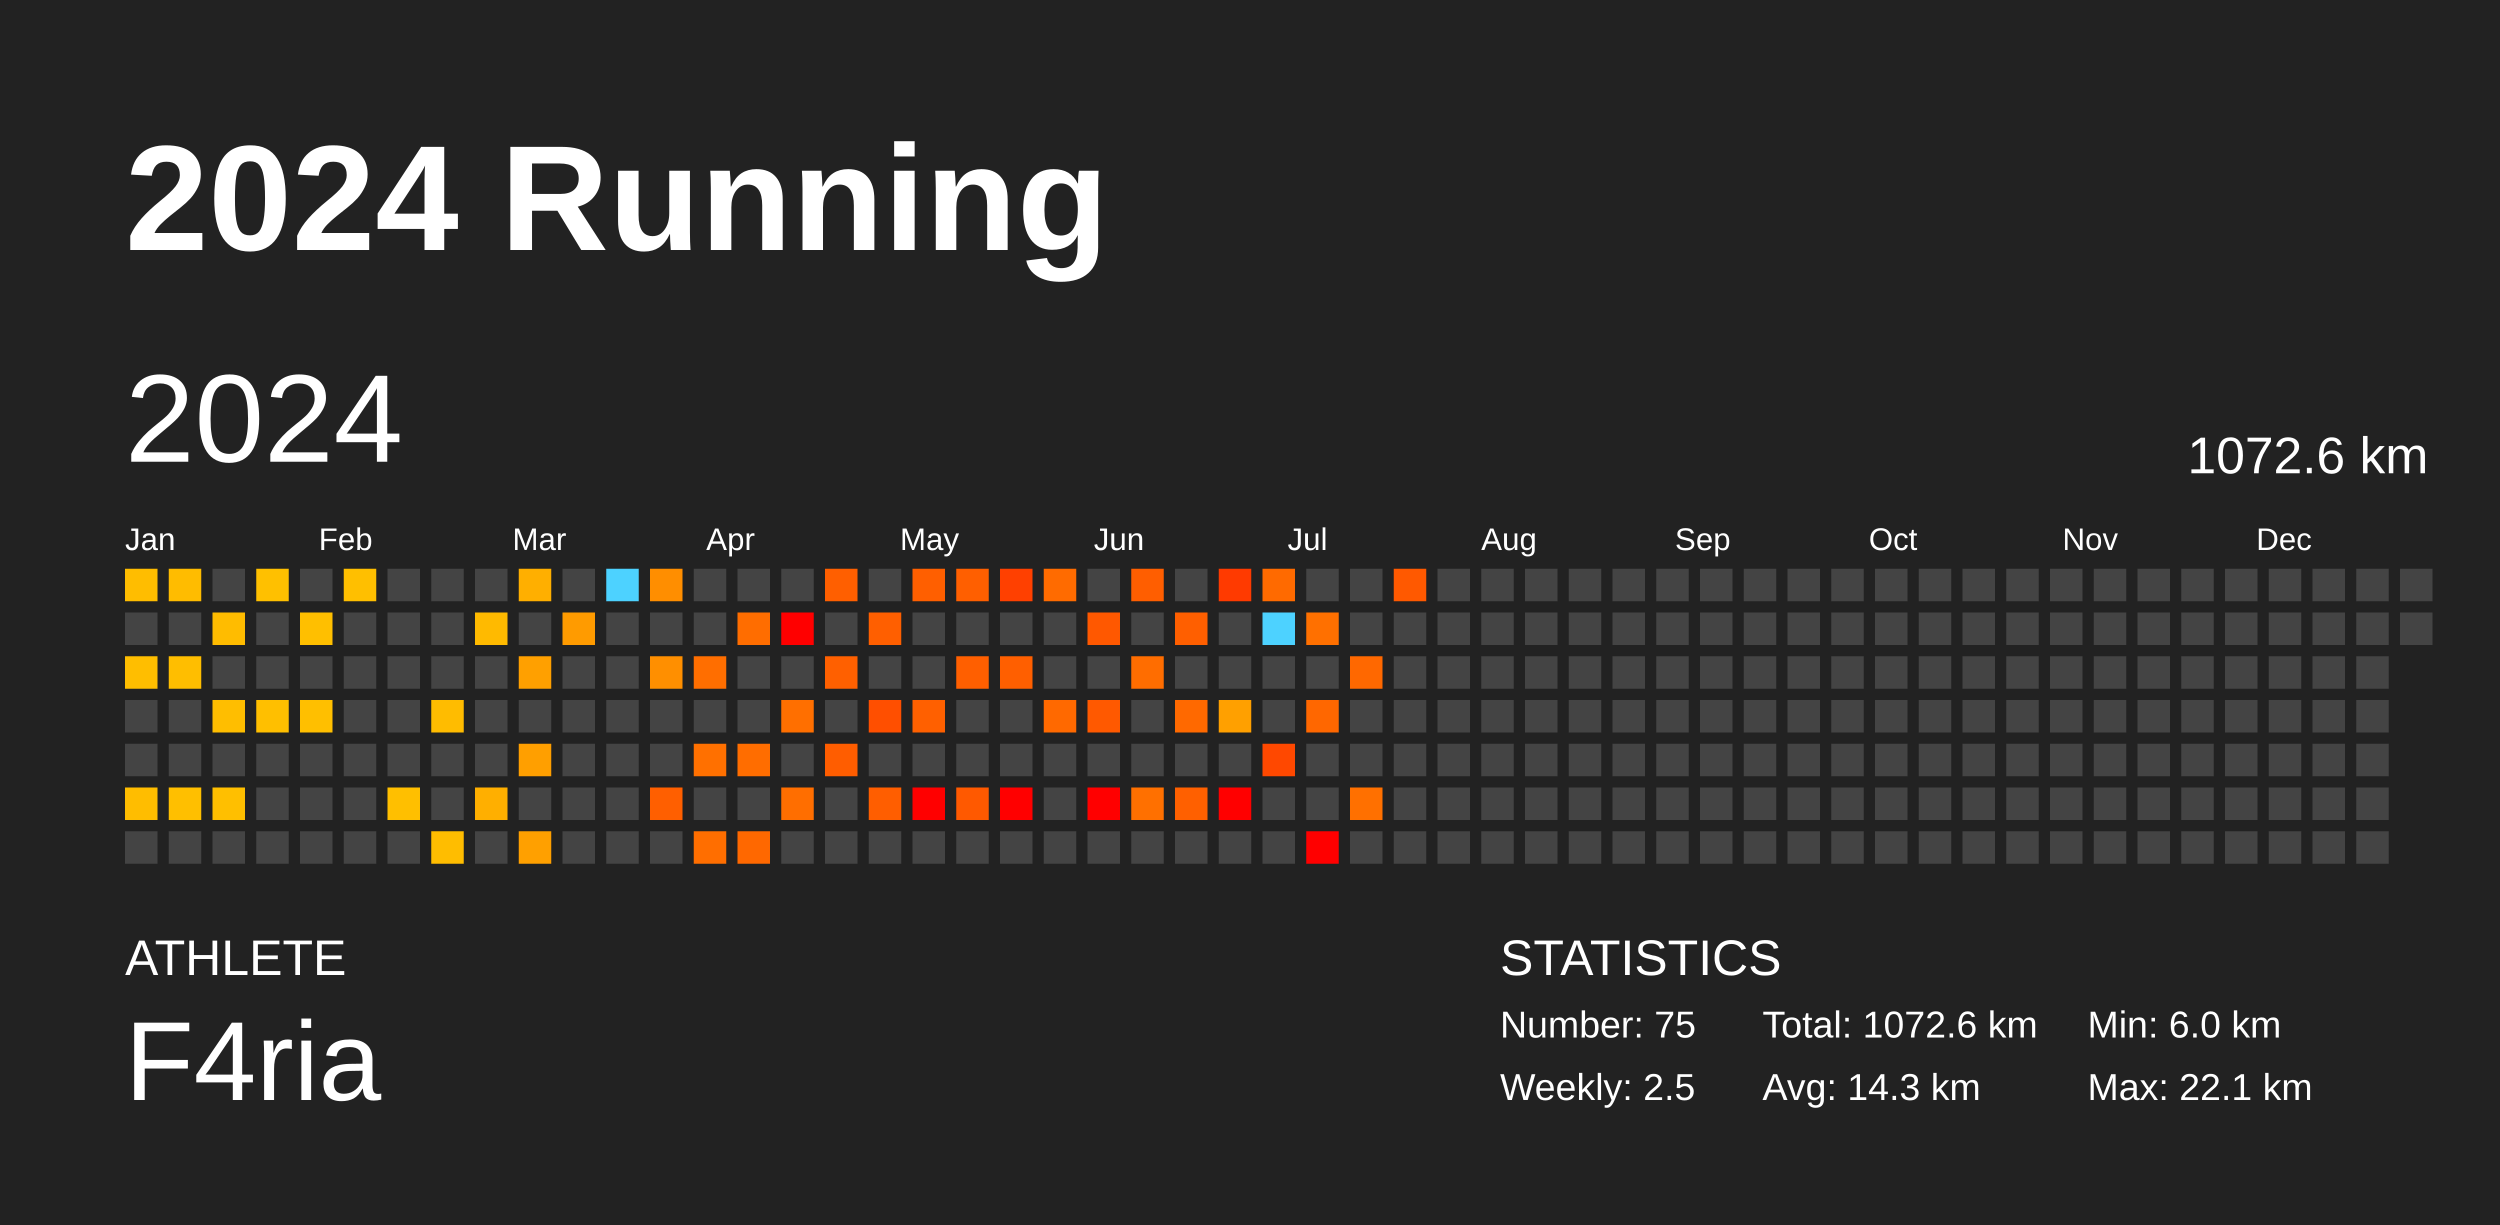
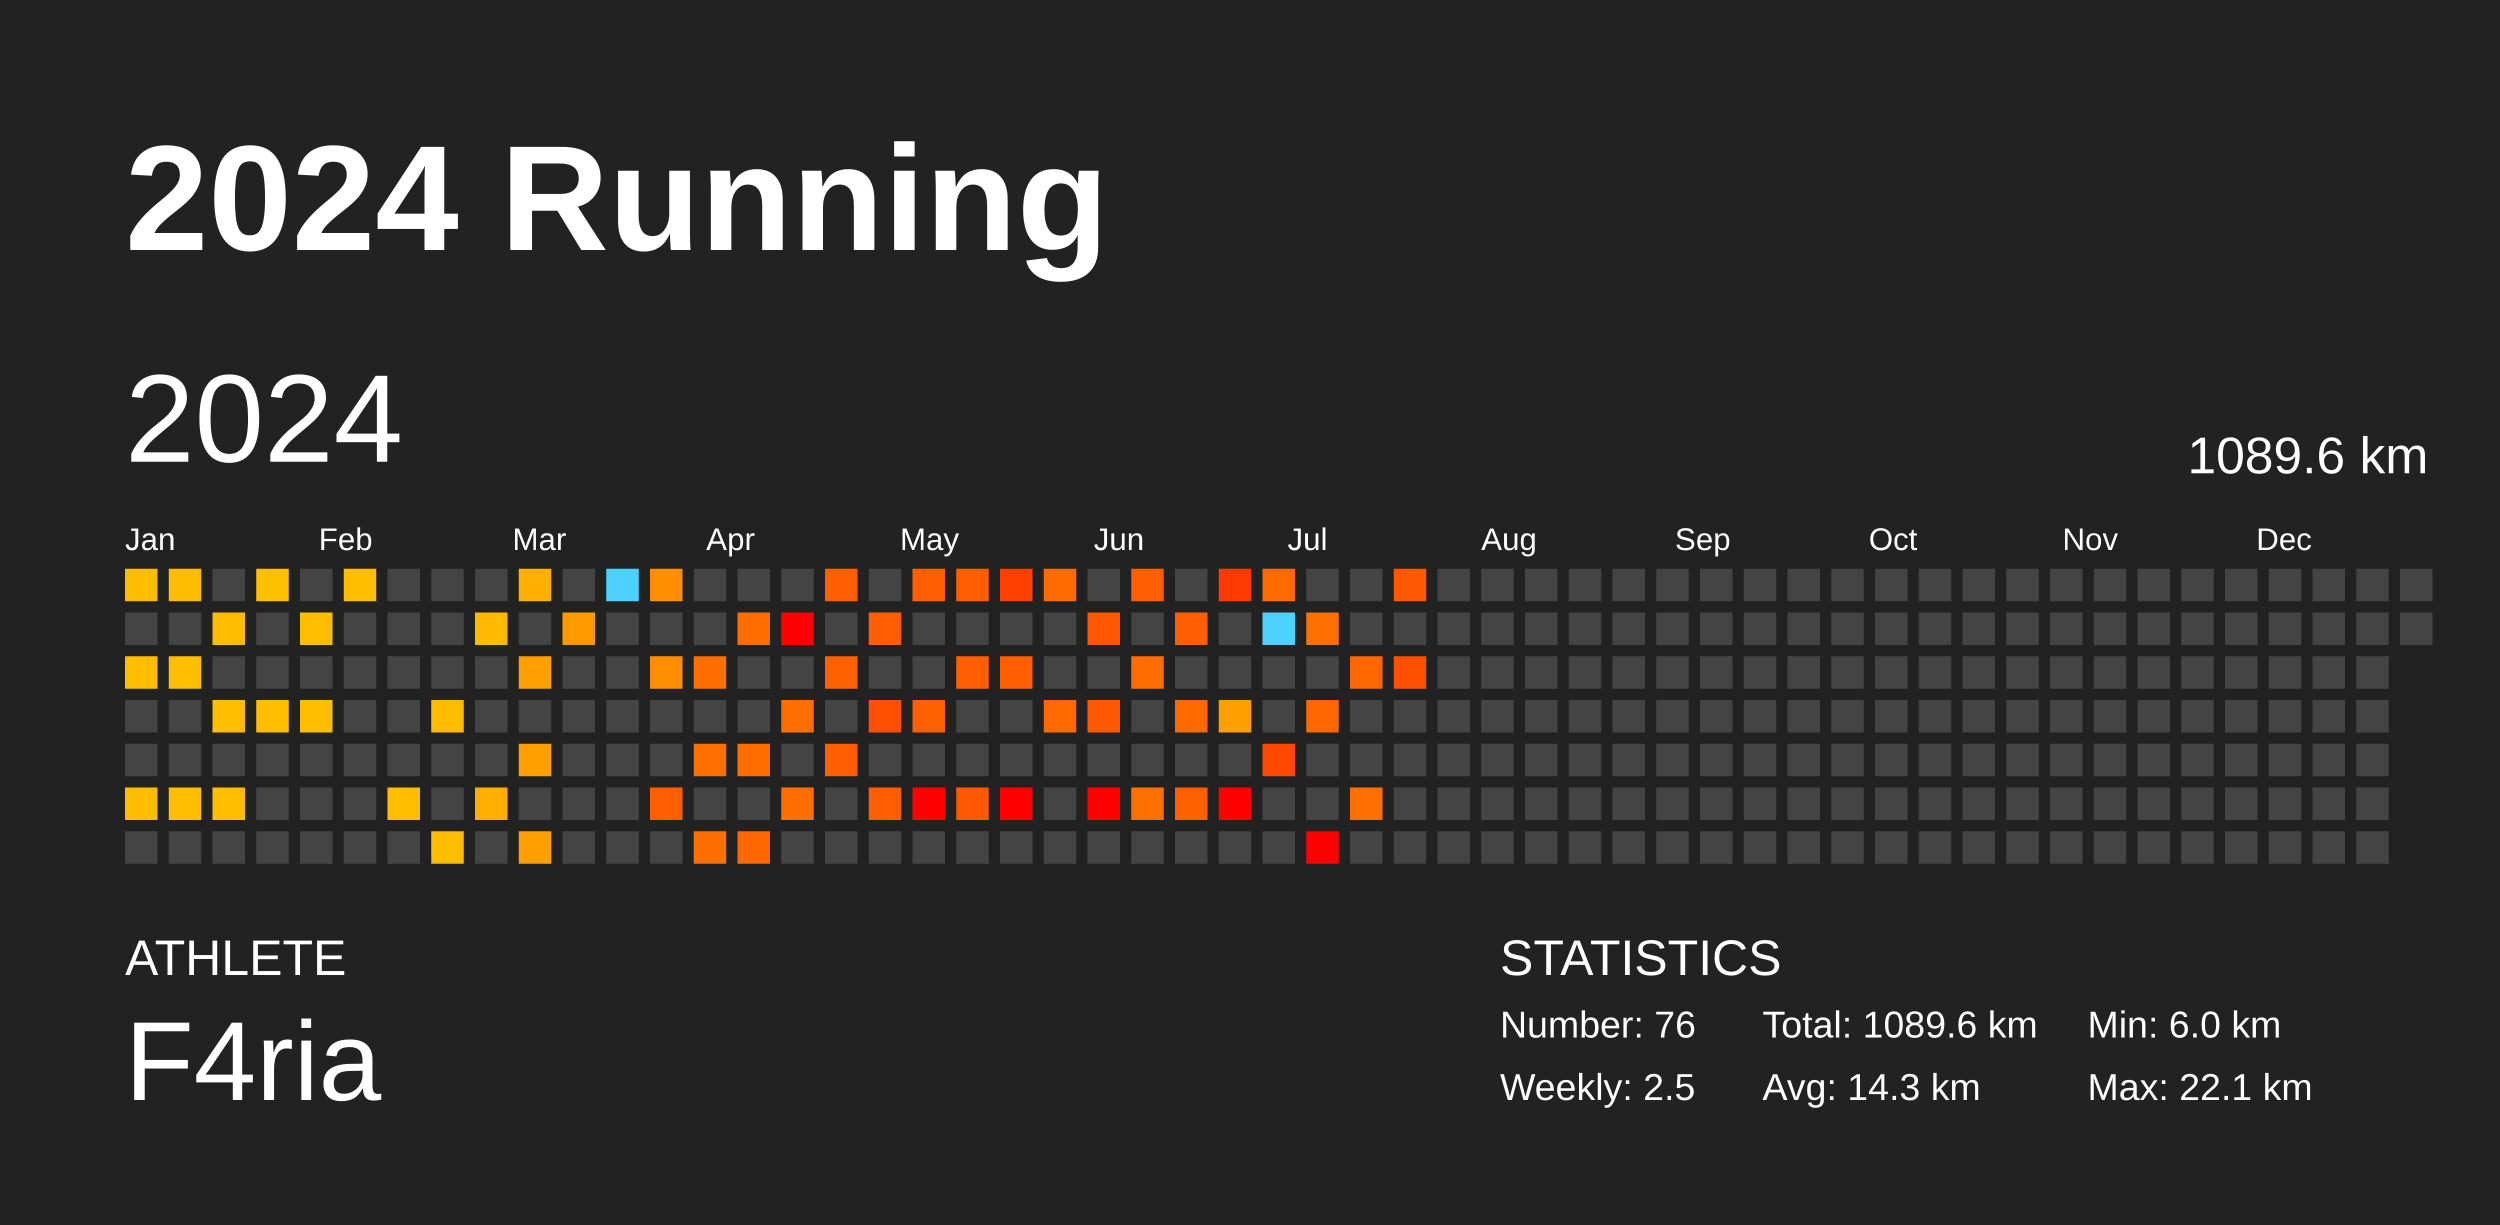
<svg xmlns="http://www.w3.org/2000/svg" baseProfile="full" height="98mm" version="1.1" viewBox="0,0,200,98" width="200mm">
  <defs />
  <rect fill="#222222" height="98" width="200" x="0" y="0" />
  <text fill="#FFFFFF" style="font-size:12px; font-family:Arial; font-weight:bold;" x="10" y="20">2024 Running</text>
  <text fill="#FFFFFF" style="font-size:4px; font-family:Arial" x="10" y="78">ATHLETE</text>
  <text fill="#FFFFFF" style="font-size:9px; font-family:Arial" x="10" y="88">F4ria</text>
  <text fill="#FFFFFF" style="font-size:4px; font-family:Arial" x="120" y="78">STATISTICS</text>
-   <text fill="#FFFFFF" style="font-size:3px; font-family:Arial" x="120" y="83">Number: 75</text>
+   <text fill="#FFFFFF" style="font-size:3px; font-family:Arial" x="120" y="83">Number: 76</text>
  <text fill="#FFFFFF" style="font-size:3px; font-family:Arial" x="120" y="88">Weekly: 2.5</text>
-   <text fill="#FFFFFF" style="font-size:3px; font-family:Arial" x="141" y="83">Total: 1072.6 km</text>
+   <text fill="#FFFFFF" style="font-size:3px; font-family:Arial" x="141" y="83">Total: 1089.6 km</text>
  <text fill="#FFFFFF" style="font-size:3px; font-family:Arial" x="141" y="88">Avg: 14.3 km</text>
  <text fill="#FFFFFF" style="font-size:3px; font-family:Arial" x="167" y="83">Min: 6.0 km</text>
  <text fill="#FFFFFF" style="font-size:3px; font-family:Arial" x="167" y="88">Max: 22.1 km</text>
  <text dominant-baseline="hanging" fill="#FFFFFF" style="font-size:10.0px; font-family:Arial;" x="10" y="30">2024</text>
-   <text dominant-baseline="hanging" fill="#FFFFFF" style="font-size:4.125px; font-family:Arial;" x="175" y="35">1072.6 km</text>
+   <text dominant-baseline="hanging" fill="#FFFFFF" style="font-size:4.125px; font-family:Arial;" x="175" y="35">1089.6 km</text>
  <text fill="#FFFFFF" style="font-size:2.5px; font-family:Arial" x="10.0" y="44">Jan</text>
  <text fill="#FFFFFF" style="font-size:2.5px; font-family:Arial" x="25.5" y="44">Feb</text>
  <text fill="#FFFFFF" style="font-size:2.5px; font-family:Arial" x="41.0" y="44">Mar</text>
  <text fill="#FFFFFF" style="font-size:2.5px; font-family:Arial" x="56.5" y="44">Apr</text>
  <text fill="#FFFFFF" style="font-size:2.5px; font-family:Arial" x="72.0" y="44">May</text>
  <text fill="#FFFFFF" style="font-size:2.5px; font-family:Arial" x="87.5" y="44">Jun</text>
  <text fill="#FFFFFF" style="font-size:2.5px; font-family:Arial" x="103.0" y="44">Jul</text>
  <text fill="#FFFFFF" style="font-size:2.5px; font-family:Arial" x="118.5" y="44">Aug</text>
  <text fill="#FFFFFF" style="font-size:2.5px; font-family:Arial" x="134.0" y="44">Sep</text>
  <text fill="#FFFFFF" style="font-size:2.5px; font-family:Arial" x="149.5" y="44">Oct</text>
  <text fill="#FFFFFF" style="font-size:2.5px; font-family:Arial" x="165.0" y="44">Nov</text>
  <text fill="#FFFFFF" style="font-size:2.5px; font-family:Arial" x="180.5" y="44">Dec</text>
  <rect fill="#ffbd00" height="2.6" width="2.6" x="10.0" y="45.5" />
  <rect fill="#444444" height="2.6" width="2.6" x="10.0" y="49.0" />
  <rect fill="#ffbe00" height="2.6" width="2.6" x="10.0" y="52.5" />
  <rect fill="#444444" height="2.6" width="2.6" x="10.0" y="56.0" />
  <rect fill="#444444" height="2.6" width="2.6" x="10.0" y="59.5" />
  <rect fill="#ffbd00" height="2.6" width="2.6" x="10.0" y="63.0" />
  <rect fill="#444444" height="2.6" width="2.6" x="10.0" y="66.5" />
  <rect fill="#ffbc00" height="2.6" width="2.6" x="13.5" y="45.5" />
  <rect fill="#444444" height="2.6" width="2.6" x="13.5" y="49.0" />
  <rect fill="#ffbe00" height="2.6" width="2.6" x="13.5" y="52.5" />
  <rect fill="#444444" height="2.6" width="2.6" x="13.5" y="56.0" />
  <rect fill="#444444" height="2.6" width="2.6" x="13.5" y="59.5" />
  <rect fill="#ffbf00" height="2.6" width="2.6" x="13.5" y="63.0" />
  <rect fill="#444444" height="2.6" width="2.6" x="13.5" y="66.5" />
  <rect fill="#444444" height="2.6" width="2.6" x="17.0" y="45.5" />
  <rect fill="#ffbc00" height="2.6" width="2.6" x="17.0" y="49.0" />
  <rect fill="#444444" height="2.6" width="2.6" x="17.0" y="52.5" />
  <rect fill="#ffbe00" height="2.6" width="2.6" x="17.0" y="56.0" />
  <rect fill="#444444" height="2.6" width="2.6" x="17.0" y="59.5" />
  <rect fill="#ffbf00" height="2.6" width="2.6" x="17.0" y="63.0" />
  <rect fill="#444444" height="2.6" width="2.6" x="17.0" y="66.5" />
  <rect fill="#ffc000" height="2.6" width="2.6" x="20.5" y="45.5" />
  <rect fill="#444444" height="2.6" width="2.6" x="20.5" y="49.0" />
  <rect fill="#444444" height="2.6" width="2.6" x="20.5" y="52.5" />
  <rect fill="#ffbf00" height="2.6" width="2.6" x="20.5" y="56.0" />
  <rect fill="#444444" height="2.6" width="2.6" x="20.5" y="59.5" />
  <rect fill="#444444" height="2.6" width="2.6" x="20.5" y="63.0" />
  <rect fill="#444444" height="2.6" width="2.6" x="20.5" y="66.5" />
  <rect fill="#444444" height="2.6" width="2.6" x="24.0" y="45.5" />
  <rect fill="#ffbf00" height="2.6" width="2.6" x="24.0" y="49.0" />
  <rect fill="#444444" height="2.6" width="2.6" x="24.0" y="52.5" />
  <rect fill="#ffbf00" height="2.6" width="2.6" x="24.0" y="56.0" />
  <rect fill="#444444" height="2.6" width="2.6" x="24.0" y="59.5" />
  <rect fill="#444444" height="2.6" width="2.6" x="24.0" y="63.0" />
  <rect fill="#444444" height="2.6" width="2.6" x="24.0" y="66.5" />
  <rect fill="#ffbf00" height="2.6" width="2.6" x="27.5" y="45.5" />
  <rect fill="#444444" height="2.6" width="2.6" x="27.5" y="49.0" />
  <rect fill="#444444" height="2.6" width="2.6" x="27.5" y="52.5" />
  <rect fill="#444444" height="2.6" width="2.6" x="27.5" y="56.0" />
  <rect fill="#444444" height="2.6" width="2.6" x="27.5" y="59.5" />
  <rect fill="#444444" height="2.6" width="2.6" x="27.5" y="63.0" />
  <rect fill="#444444" height="2.6" width="2.6" x="27.5" y="66.5" />
  <rect fill="#444444" height="2.6" width="2.6" x="31.0" y="45.5" />
  <rect fill="#444444" height="2.6" width="2.6" x="31.0" y="49.0" />
  <rect fill="#444444" height="2.6" width="2.6" x="31.0" y="52.5" />
  <rect fill="#444444" height="2.6" width="2.6" x="31.0" y="56.0" />
  <rect fill="#444444" height="2.6" width="2.6" x="31.0" y="59.5" />
  <rect fill="#ffbf00" height="2.6" width="2.6" x="31.0" y="63.0" />
  <rect fill="#444444" height="2.6" width="2.6" x="31.0" y="66.5" />
  <rect fill="#444444" height="2.6" width="2.6" x="34.5" y="45.5" />
  <rect fill="#444444" height="2.6" width="2.6" x="34.5" y="49.0" />
  <rect fill="#444444" height="2.6" width="2.6" x="34.5" y="52.5" />
  <rect fill="#ffbc00" height="2.6" width="2.6" x="34.5" y="56.0" />
  <rect fill="#444444" height="2.6" width="2.6" x="34.5" y="59.5" />
  <rect fill="#444444" height="2.6" width="2.6" x="34.5" y="63.0" />
  <rect fill="#ffbd00" height="2.6" width="2.6" x="34.5" y="66.5" />
  <rect fill="#444444" height="2.6" width="2.6" x="38.0" y="45.5" />
  <rect fill="#ffba00" height="2.6" width="2.6" x="38.0" y="49.0" />
  <rect fill="#444444" height="2.6" width="2.6" x="38.0" y="52.5" />
  <rect fill="#444444" height="2.6" width="2.6" x="38.0" y="56.0" />
  <rect fill="#444444" height="2.6" width="2.6" x="38.0" y="59.5" />
  <rect fill="#ffaf00" height="2.6" width="2.6" x="38.0" y="63.0" />
  <rect fill="#444444" height="2.6" width="2.6" x="38.0" y="66.5" />
  <rect fill="#ffaf00" height="2.6" width="2.6" x="41.5" y="45.5" />
  <rect fill="#444444" height="2.6" width="2.6" x="41.5" y="49.0" />
  <rect fill="#ffa000" height="2.6" width="2.6" x="41.5" y="52.5" />
  <rect fill="#444444" height="2.6" width="2.6" x="41.5" y="56.0" />
  <rect fill="#ff9f00" height="2.6" width="2.6" x="41.5" y="59.5" />
  <rect fill="#444444" height="2.6" width="2.6" x="41.5" y="63.0" />
  <rect fill="#ffa000" height="2.6" width="2.6" x="41.5" y="66.5" />
  <rect fill="#444444" height="2.6" width="2.6" x="45.0" y="45.5" />
  <rect fill="#ff9b00" height="2.6" width="2.6" x="45.0" y="49.0" />
  <rect fill="#444444" height="2.6" width="2.6" x="45.0" y="52.5" />
  <rect fill="#444444" height="2.6" width="2.6" x="45.0" y="56.0" />
  <rect fill="#444444" height="2.6" width="2.6" x="45.0" y="59.5" />
  <rect fill="#444444" height="2.6" width="2.6" x="45.0" y="63.0" />
  <rect fill="#444444" height="2.6" width="2.6" x="45.0" y="66.5" />
  <rect fill="#4dd2ff" height="2.6" width="2.6" x="48.5" y="45.5" />
  <rect fill="#444444" height="2.6" width="2.6" x="48.5" y="49.0" />
  <rect fill="#444444" height="2.6" width="2.6" x="48.5" y="52.5" />
  <rect fill="#444444" height="2.6" width="2.6" x="48.5" y="56.0" />
  <rect fill="#444444" height="2.6" width="2.6" x="48.5" y="59.5" />
  <rect fill="#444444" height="2.6" width="2.6" x="48.5" y="63.0" />
  <rect fill="#444444" height="2.6" width="2.6" x="48.5" y="66.5" />
  <rect fill="#ff8e00" height="2.6" width="2.6" x="52.0" y="45.5" />
  <rect fill="#444444" height="2.6" width="2.6" x="52.0" y="49.0" />
  <rect fill="#ff8f00" height="2.6" width="2.6" x="52.0" y="52.5" />
  <rect fill="#444444" height="2.6" width="2.6" x="52.0" y="56.0" />
  <rect fill="#444444" height="2.6" width="2.6" x="52.0" y="59.5" />
  <rect fill="#ff5f00" height="2.6" width="2.6" x="52.0" y="63.0" />
  <rect fill="#444444" height="2.6" width="2.6" x="52.0" y="66.5" />
  <rect fill="#444444" height="2.6" width="2.6" x="55.5" y="45.5" />
  <rect fill="#444444" height="2.6" width="2.6" x="55.5" y="49.0" />
  <rect fill="#ff6e00" height="2.6" width="2.6" x="55.5" y="52.5" />
  <rect fill="#444444" height="2.6" width="2.6" x="55.5" y="56.0" />
  <rect fill="#ff7000" height="2.6" width="2.6" x="55.5" y="59.5" />
  <rect fill="#444444" height="2.6" width="2.6" x="55.5" y="63.0" />
  <rect fill="#ff6e00" height="2.6" width="2.6" x="55.5" y="66.5" />
  <rect fill="#444444" height="2.6" width="2.6" x="59.0" y="45.5" />
  <rect fill="#ff6d00" height="2.6" width="2.6" x="59.0" y="49.0" />
  <rect fill="#444444" height="2.6" width="2.6" x="59.0" y="52.5" />
  <rect fill="#444444" height="2.6" width="2.6" x="59.0" y="56.0" />
  <rect fill="#ff6d00" height="2.6" width="2.6" x="59.0" y="59.5" />
  <rect fill="#444444" height="2.6" width="2.6" x="59.0" y="63.0" />
  <rect fill="#ff6800" height="2.6" width="2.6" x="59.0" y="66.5" />
  <rect fill="#444444" height="2.6" width="2.6" x="62.5" y="45.5" />
  <rect fill="red" height="2.6" width="2.6" x="62.5" y="49.0" />
  <rect fill="#444444" height="2.6" width="2.6" x="62.5" y="52.5" />
  <rect fill="#ff6f00" height="2.6" width="2.6" x="62.5" y="56.0" />
  <rect fill="#444444" height="2.6" width="2.6" x="62.5" y="59.5" />
  <rect fill="#ff6e00" height="2.6" width="2.6" x="62.5" y="63.0" />
  <rect fill="#444444" height="2.6" width="2.6" x="62.5" y="66.5" />
  <rect fill="#ff5f00" height="2.6" width="2.6" x="66.0" y="45.5" />
  <rect fill="#444444" height="2.6" width="2.6" x="66.0" y="49.0" />
  <rect fill="#ff6000" height="2.6" width="2.6" x="66.0" y="52.5" />
  <rect fill="#444444" height="2.6" width="2.6" x="66.0" y="56.0" />
  <rect fill="#ff5d00" height="2.6" width="2.6" x="66.0" y="59.5" />
  <rect fill="#444444" height="2.6" width="2.6" x="66.0" y="63.0" />
  <rect fill="#444444" height="2.6" width="2.6" x="66.0" y="66.5" />
  <rect fill="#444444" height="2.6" width="2.6" x="69.5" y="45.5" />
  <rect fill="#ff5f00" height="2.6" width="2.6" x="69.5" y="49.0" />
  <rect fill="#444444" height="2.6" width="2.6" x="69.5" y="52.5" />
  <rect fill="#ff4f00" height="2.6" width="2.6" x="69.5" y="56.0" />
  <rect fill="#444444" height="2.6" width="2.6" x="69.5" y="59.5" />
  <rect fill="#ff5e00" height="2.6" width="2.6" x="69.5" y="63.0" />
  <rect fill="#444444" height="2.6" width="2.6" x="69.5" y="66.5" />
  <rect fill="#ff5f00" height="2.6" width="2.6" x="73.0" y="45.5" />
  <rect fill="#444444" height="2.6" width="2.6" x="73.0" y="49.0" />
  <rect fill="#444444" height="2.6" width="2.6" x="73.0" y="52.5" />
  <rect fill="#ff6000" height="2.6" width="2.6" x="73.0" y="56.0" />
  <rect fill="#444444" height="2.6" width="2.6" x="73.0" y="59.5" />
  <rect fill="red" height="2.6" width="2.6" x="73.0" y="63.0" />
  <rect fill="#444444" height="2.6" width="2.6" x="73.0" y="66.5" />
  <rect fill="#ff5f00" height="2.6" width="2.6" x="76.5" y="45.5" />
  <rect fill="#444444" height="2.6" width="2.6" x="76.5" y="49.0" />
  <rect fill="#ff5f00" height="2.6" width="2.6" x="76.5" y="52.5" />
  <rect fill="#444444" height="2.6" width="2.6" x="76.5" y="56.0" />
  <rect fill="#444444" height="2.6" width="2.6" x="76.5" y="59.5" />
  <rect fill="#ff5900" height="2.6" width="2.6" x="76.5" y="63.0" />
  <rect fill="#444444" height="2.6" width="2.6" x="76.5" y="66.5" />
  <rect fill="#ff4000" height="2.6" width="2.6" x="80.0" y="45.5" />
  <rect fill="#444444" height="2.6" width="2.6" x="80.0" y="49.0" />
  <rect fill="#ff5f00" height="2.6" width="2.6" x="80.0" y="52.5" />
  <rect fill="#444444" height="2.6" width="2.6" x="80.0" y="56.0" />
  <rect fill="#444444" height="2.6" width="2.6" x="80.0" y="59.5" />
  <rect fill="red" height="2.6" width="2.6" x="80.0" y="63.0" />
  <rect fill="#444444" height="2.6" width="2.6" x="80.0" y="66.5" />
  <rect fill="#ff6b00" height="2.6" width="2.6" x="83.5" y="45.5" />
  <rect fill="#444444" height="2.6" width="2.6" x="83.5" y="49.0" />
  <rect fill="#444444" height="2.6" width="2.6" x="83.5" y="52.5" />
  <rect fill="#ff6900" height="2.6" width="2.6" x="83.5" y="56.0" />
  <rect fill="#444444" height="2.6" width="2.6" x="83.5" y="59.5" />
  <rect fill="#444444" height="2.6" width="2.6" x="83.5" y="63.0" />
  <rect fill="#444444" height="2.6" width="2.6" x="83.5" y="66.5" />
  <rect fill="#444444" height="2.6" width="2.6" x="87.0" y="45.5" />
  <rect fill="#ff5800" height="2.6" width="2.6" x="87.0" y="49.0" />
  <rect fill="#444444" height="2.6" width="2.6" x="87.0" y="52.5" />
  <rect fill="#ff5900" height="2.6" width="2.6" x="87.0" y="56.0" />
  <rect fill="#444444" height="2.6" width="2.6" x="87.0" y="59.5" />
  <rect fill="red" height="2.6" width="2.6" x="87.0" y="63.0" />
  <rect fill="#444444" height="2.6" width="2.6" x="87.0" y="66.5" />
  <rect fill="#ff5e00" height="2.6" width="2.6" x="90.5" y="45.5" />
  <rect fill="#444444" height="2.6" width="2.6" x="90.5" y="49.0" />
  <rect fill="#ff6d00" height="2.6" width="2.6" x="90.5" y="52.5" />
  <rect fill="#444444" height="2.6" width="2.6" x="90.5" y="56.0" />
  <rect fill="#444444" height="2.6" width="2.6" x="90.5" y="59.5" />
  <rect fill="#ff7000" height="2.6" width="2.6" x="90.5" y="63.0" />
  <rect fill="#444444" height="2.6" width="2.6" x="90.5" y="66.5" />
  <rect fill="#444444" height="2.6" width="2.6" x="94.0" y="45.5" />
  <rect fill="#ff5f00" height="2.6" width="2.6" x="94.0" y="49.0" />
  <rect fill="#444444" height="2.6" width="2.6" x="94.0" y="52.5" />
  <rect fill="#ff6900" height="2.6" width="2.6" x="94.0" y="56.0" />
  <rect fill="#444444" height="2.6" width="2.6" x="94.0" y="59.5" />
  <rect fill="#ff6000" height="2.6" width="2.6" x="94.0" y="63.0" />
  <rect fill="#444444" height="2.6" width="2.6" x="94.0" y="66.5" />
  <rect fill="#ff3a00" height="2.6" width="2.6" x="97.5" y="45.5" />
  <rect fill="#444444" height="2.6" width="2.6" x="97.5" y="49.0" />
  <rect fill="#444444" height="2.6" width="2.6" x="97.5" y="52.5" />
  <rect fill="#ffa000" height="2.6" width="2.6" x="97.5" y="56.0" />
  <rect fill="#444444" height="2.6" width="2.6" x="97.5" y="59.5" />
  <rect fill="red" height="2.6" width="2.6" x="97.5" y="63.0" />
  <rect fill="#444444" height="2.6" width="2.6" x="97.5" y="66.5" />
  <rect fill="#ff6a00" height="2.6" width="2.6" x="101.0" y="45.5" />
  <rect fill="#4dd2ff" height="2.6" width="2.6" x="101.0" y="49.0" />
  <rect fill="#444444" height="2.6" width="2.6" x="101.0" y="52.5" />
  <rect fill="#444444" height="2.6" width="2.6" x="101.0" y="56.0" />
  <rect fill="#ff4800" height="2.6" width="2.6" x="101.0" y="59.5" />
  <rect fill="#444444" height="2.6" width="2.6" x="101.0" y="63.0" />
  <rect fill="#444444" height="2.6" width="2.6" x="101.0" y="66.5" />
  <rect fill="#444444" height="2.6" width="2.6" x="104.5" y="45.5" />
  <rect fill="#ff7000" height="2.6" width="2.6" x="104.5" y="49.0" />
  <rect fill="#444444" height="2.6" width="2.6" x="104.5" y="52.5" />
  <rect fill="#ff6700" height="2.6" width="2.6" x="104.5" y="56.0" />
  <rect fill="#444444" height="2.6" width="2.6" x="104.5" y="59.5" />
  <rect fill="#444444" height="2.6" width="2.6" x="104.5" y="63.0" />
  <rect fill="red" height="2.6" width="2.6" x="104.5" y="66.5" />
  <rect fill="#444444" height="2.6" width="2.6" x="108.0" y="45.5" />
  <rect fill="#444444" height="2.6" width="2.6" x="108.0" y="49.0" />
  <rect fill="#ff6800" height="2.6" width="2.6" x="108.0" y="52.5" />
  <rect fill="#444444" height="2.6" width="2.6" x="108.0" y="56.0" />
  <rect fill="#444444" height="2.6" width="2.6" x="108.0" y="59.5" />
  <rect fill="#ff7000" height="2.6" width="2.6" x="108.0" y="63.0" />
  <rect fill="#444444" height="2.6" width="2.6" x="108.0" y="66.5" />
  <rect fill="#ff5900" height="2.6" width="2.6" x="111.5" y="45.5" />
  <rect fill="#444444" height="2.6" width="2.6" x="111.5" y="49.0" />
-   <rect fill="#444444" height="2.6" width="2.6" x="111.5" y="52.5" />
+   <rect fill="#ff5000" height="2.6" width="2.6" x="111.5" y="52.5" />
  <rect fill="#444444" height="2.6" width="2.6" x="111.5" y="56.0" />
  <rect fill="#444444" height="2.6" width="2.6" x="111.5" y="59.5" />
  <rect fill="#444444" height="2.6" width="2.6" x="111.5" y="63.0" />
  <rect fill="#444444" height="2.6" width="2.6" x="111.5" y="66.5" />
  <rect fill="#444444" height="2.6" width="2.6" x="115.0" y="45.5" />
  <rect fill="#444444" height="2.6" width="2.6" x="115.0" y="49.0" />
  <rect fill="#444444" height="2.6" width="2.6" x="115.0" y="52.5" />
  <rect fill="#444444" height="2.6" width="2.6" x="115.0" y="56.0" />
  <rect fill="#444444" height="2.6" width="2.6" x="115.0" y="59.5" />
  <rect fill="#444444" height="2.6" width="2.6" x="115.0" y="63.0" />
  <rect fill="#444444" height="2.6" width="2.6" x="115.0" y="66.5" />
  <rect fill="#444444" height="2.6" width="2.6" x="118.5" y="45.5" />
  <rect fill="#444444" height="2.6" width="2.6" x="118.5" y="49.0" />
  <rect fill="#444444" height="2.6" width="2.6" x="118.5" y="52.5" />
  <rect fill="#444444" height="2.6" width="2.6" x="118.5" y="56.0" />
  <rect fill="#444444" height="2.6" width="2.6" x="118.5" y="59.5" />
  <rect fill="#444444" height="2.6" width="2.6" x="118.5" y="63.0" />
  <rect fill="#444444" height="2.6" width="2.6" x="118.5" y="66.5" />
  <rect fill="#444444" height="2.6" width="2.6" x="122.0" y="45.5" />
  <rect fill="#444444" height="2.6" width="2.6" x="122.0" y="49.0" />
  <rect fill="#444444" height="2.6" width="2.6" x="122.0" y="52.5" />
  <rect fill="#444444" height="2.6" width="2.6" x="122.0" y="56.0" />
  <rect fill="#444444" height="2.6" width="2.6" x="122.0" y="59.5" />
  <rect fill="#444444" height="2.6" width="2.6" x="122.0" y="63.0" />
  <rect fill="#444444" height="2.6" width="2.6" x="122.0" y="66.5" />
  <rect fill="#444444" height="2.6" width="2.6" x="125.5" y="45.5" />
  <rect fill="#444444" height="2.6" width="2.6" x="125.5" y="49.0" />
  <rect fill="#444444" height="2.6" width="2.6" x="125.5" y="52.5" />
  <rect fill="#444444" height="2.6" width="2.6" x="125.5" y="56.0" />
  <rect fill="#444444" height="2.6" width="2.6" x="125.5" y="59.5" />
  <rect fill="#444444" height="2.6" width="2.6" x="125.5" y="63.0" />
  <rect fill="#444444" height="2.6" width="2.6" x="125.5" y="66.5" />
  <rect fill="#444444" height="2.6" width="2.6" x="129.0" y="45.5" />
  <rect fill="#444444" height="2.6" width="2.6" x="129.0" y="49.0" />
  <rect fill="#444444" height="2.6" width="2.6" x="129.0" y="52.5" />
  <rect fill="#444444" height="2.6" width="2.6" x="129.0" y="56.0" />
  <rect fill="#444444" height="2.6" width="2.6" x="129.0" y="59.5" />
  <rect fill="#444444" height="2.6" width="2.6" x="129.0" y="63.0" />
  <rect fill="#444444" height="2.6" width="2.6" x="129.0" y="66.5" />
  <rect fill="#444444" height="2.6" width="2.6" x="132.5" y="45.5" />
  <rect fill="#444444" height="2.6" width="2.6" x="132.5" y="49.0" />
  <rect fill="#444444" height="2.6" width="2.6" x="132.5" y="52.5" />
  <rect fill="#444444" height="2.6" width="2.6" x="132.5" y="56.0" />
  <rect fill="#444444" height="2.6" width="2.6" x="132.5" y="59.5" />
  <rect fill="#444444" height="2.6" width="2.6" x="132.5" y="63.0" />
  <rect fill="#444444" height="2.6" width="2.6" x="132.5" y="66.5" />
  <rect fill="#444444" height="2.6" width="2.6" x="136.0" y="45.5" />
  <rect fill="#444444" height="2.6" width="2.6" x="136.0" y="49.0" />
  <rect fill="#444444" height="2.6" width="2.6" x="136.0" y="52.5" />
  <rect fill="#444444" height="2.6" width="2.6" x="136.0" y="56.0" />
  <rect fill="#444444" height="2.6" width="2.6" x="136.0" y="59.5" />
  <rect fill="#444444" height="2.6" width="2.6" x="136.0" y="63.0" />
  <rect fill="#444444" height="2.6" width="2.6" x="136.0" y="66.5" />
  <rect fill="#444444" height="2.6" width="2.6" x="139.5" y="45.5" />
  <rect fill="#444444" height="2.6" width="2.6" x="139.5" y="49.0" />
  <rect fill="#444444" height="2.6" width="2.6" x="139.5" y="52.5" />
  <rect fill="#444444" height="2.6" width="2.6" x="139.5" y="56.0" />
  <rect fill="#444444" height="2.6" width="2.6" x="139.5" y="59.5" />
  <rect fill="#444444" height="2.6" width="2.6" x="139.5" y="63.0" />
  <rect fill="#444444" height="2.6" width="2.6" x="139.5" y="66.5" />
  <rect fill="#444444" height="2.6" width="2.6" x="143.0" y="45.5" />
  <rect fill="#444444" height="2.6" width="2.6" x="143.0" y="49.0" />
  <rect fill="#444444" height="2.6" width="2.6" x="143.0" y="52.5" />
  <rect fill="#444444" height="2.6" width="2.6" x="143.0" y="56.0" />
  <rect fill="#444444" height="2.6" width="2.6" x="143.0" y="59.5" />
  <rect fill="#444444" height="2.6" width="2.6" x="143.0" y="63.0" />
  <rect fill="#444444" height="2.6" width="2.6" x="143.0" y="66.5" />
  <rect fill="#444444" height="2.6" width="2.6" x="146.5" y="45.5" />
  <rect fill="#444444" height="2.6" width="2.6" x="146.5" y="49.0" />
  <rect fill="#444444" height="2.6" width="2.6" x="146.5" y="52.5" />
  <rect fill="#444444" height="2.6" width="2.6" x="146.5" y="56.0" />
  <rect fill="#444444" height="2.6" width="2.6" x="146.5" y="59.5" />
  <rect fill="#444444" height="2.6" width="2.6" x="146.5" y="63.0" />
  <rect fill="#444444" height="2.6" width="2.6" x="146.5" y="66.5" />
  <rect fill="#444444" height="2.6" width="2.6" x="150.0" y="45.5" />
  <rect fill="#444444" height="2.6" width="2.6" x="150.0" y="49.0" />
  <rect fill="#444444" height="2.6" width="2.6" x="150.0" y="52.5" />
  <rect fill="#444444" height="2.6" width="2.6" x="150.0" y="56.0" />
  <rect fill="#444444" height="2.6" width="2.6" x="150.0" y="59.5" />
  <rect fill="#444444" height="2.6" width="2.6" x="150.0" y="63.0" />
  <rect fill="#444444" height="2.6" width="2.6" x="150.0" y="66.5" />
  <rect fill="#444444" height="2.6" width="2.6" x="153.5" y="45.5" />
  <rect fill="#444444" height="2.6" width="2.6" x="153.5" y="49.0" />
  <rect fill="#444444" height="2.6" width="2.6" x="153.5" y="52.5" />
  <rect fill="#444444" height="2.6" width="2.6" x="153.5" y="56.0" />
  <rect fill="#444444" height="2.6" width="2.6" x="153.5" y="59.5" />
  <rect fill="#444444" height="2.6" width="2.6" x="153.5" y="63.0" />
  <rect fill="#444444" height="2.6" width="2.6" x="153.5" y="66.5" />
  <rect fill="#444444" height="2.6" width="2.6" x="157.0" y="45.5" />
  <rect fill="#444444" height="2.6" width="2.6" x="157.0" y="49.0" />
  <rect fill="#444444" height="2.6" width="2.6" x="157.0" y="52.5" />
  <rect fill="#444444" height="2.6" width="2.6" x="157.0" y="56.0" />
  <rect fill="#444444" height="2.6" width="2.6" x="157.0" y="59.5" />
  <rect fill="#444444" height="2.6" width="2.6" x="157.0" y="63.0" />
  <rect fill="#444444" height="2.6" width="2.6" x="157.0" y="66.5" />
  <rect fill="#444444" height="2.6" width="2.6" x="160.5" y="45.5" />
  <rect fill="#444444" height="2.6" width="2.6" x="160.5" y="49.0" />
  <rect fill="#444444" height="2.6" width="2.6" x="160.5" y="52.5" />
  <rect fill="#444444" height="2.6" width="2.6" x="160.5" y="56.0" />
  <rect fill="#444444" height="2.6" width="2.6" x="160.5" y="59.5" />
  <rect fill="#444444" height="2.6" width="2.6" x="160.5" y="63.0" />
  <rect fill="#444444" height="2.6" width="2.6" x="160.5" y="66.5" />
  <rect fill="#444444" height="2.6" width="2.6" x="164.0" y="45.5" />
  <rect fill="#444444" height="2.6" width="2.6" x="164.0" y="49.0" />
  <rect fill="#444444" height="2.6" width="2.6" x="164.0" y="52.5" />
  <rect fill="#444444" height="2.6" width="2.6" x="164.0" y="56.0" />
  <rect fill="#444444" height="2.6" width="2.6" x="164.0" y="59.5" />
  <rect fill="#444444" height="2.6" width="2.6" x="164.0" y="63.0" />
  <rect fill="#444444" height="2.6" width="2.6" x="164.0" y="66.5" />
  <rect fill="#444444" height="2.6" width="2.6" x="167.5" y="45.5" />
  <rect fill="#444444" height="2.6" width="2.6" x="167.5" y="49.0" />
  <rect fill="#444444" height="2.6" width="2.6" x="167.5" y="52.5" />
  <rect fill="#444444" height="2.6" width="2.6" x="167.5" y="56.0" />
  <rect fill="#444444" height="2.6" width="2.6" x="167.5" y="59.5" />
  <rect fill="#444444" height="2.6" width="2.6" x="167.5" y="63.0" />
  <rect fill="#444444" height="2.6" width="2.6" x="167.5" y="66.5" />
  <rect fill="#444444" height="2.6" width="2.6" x="171.0" y="45.5" />
  <rect fill="#444444" height="2.6" width="2.6" x="171.0" y="49.0" />
  <rect fill="#444444" height="2.6" width="2.6" x="171.0" y="52.5" />
  <rect fill="#444444" height="2.6" width="2.6" x="171.0" y="56.0" />
  <rect fill="#444444" height="2.6" width="2.6" x="171.0" y="59.5" />
  <rect fill="#444444" height="2.6" width="2.6" x="171.0" y="63.0" />
  <rect fill="#444444" height="2.6" width="2.6" x="171.0" y="66.5" />
  <rect fill="#444444" height="2.6" width="2.6" x="174.5" y="45.5" />
  <rect fill="#444444" height="2.6" width="2.6" x="174.5" y="49.0" />
  <rect fill="#444444" height="2.6" width="2.6" x="174.5" y="52.5" />
  <rect fill="#444444" height="2.6" width="2.6" x="174.5" y="56.0" />
  <rect fill="#444444" height="2.6" width="2.6" x="174.5" y="59.5" />
  <rect fill="#444444" height="2.6" width="2.6" x="174.5" y="63.0" />
  <rect fill="#444444" height="2.6" width="2.6" x="174.5" y="66.5" />
  <rect fill="#444444" height="2.6" width="2.6" x="178.0" y="45.5" />
  <rect fill="#444444" height="2.6" width="2.6" x="178.0" y="49.0" />
  <rect fill="#444444" height="2.6" width="2.6" x="178.0" y="52.5" />
  <rect fill="#444444" height="2.6" width="2.6" x="178.0" y="56.0" />
  <rect fill="#444444" height="2.6" width="2.6" x="178.0" y="59.5" />
  <rect fill="#444444" height="2.6" width="2.6" x="178.0" y="63.0" />
  <rect fill="#444444" height="2.6" width="2.6" x="178.0" y="66.5" />
  <rect fill="#444444" height="2.6" width="2.6" x="181.5" y="45.5" />
  <rect fill="#444444" height="2.6" width="2.6" x="181.5" y="49.0" />
  <rect fill="#444444" height="2.6" width="2.6" x="181.5" y="52.5" />
  <rect fill="#444444" height="2.6" width="2.6" x="181.5" y="56.0" />
  <rect fill="#444444" height="2.6" width="2.6" x="181.5" y="59.5" />
  <rect fill="#444444" height="2.6" width="2.6" x="181.5" y="63.0" />
  <rect fill="#444444" height="2.6" width="2.6" x="181.5" y="66.5" />
  <rect fill="#444444" height="2.6" width="2.6" x="185.0" y="45.5" />
  <rect fill="#444444" height="2.6" width="2.6" x="185.0" y="49.0" />
  <rect fill="#444444" height="2.6" width="2.6" x="185.0" y="52.5" />
  <rect fill="#444444" height="2.6" width="2.6" x="185.0" y="56.0" />
  <rect fill="#444444" height="2.6" width="2.6" x="185.0" y="59.5" />
  <rect fill="#444444" height="2.6" width="2.6" x="185.0" y="63.0" />
  <rect fill="#444444" height="2.6" width="2.6" x="185.0" y="66.5" />
  <rect fill="#444444" height="2.6" width="2.6" x="188.5" y="45.5" />
  <rect fill="#444444" height="2.6" width="2.6" x="188.5" y="49.0" />
  <rect fill="#444444" height="2.6" width="2.6" x="188.5" y="52.5" />
  <rect fill="#444444" height="2.6" width="2.6" x="188.5" y="56.0" />
  <rect fill="#444444" height="2.6" width="2.6" x="188.5" y="59.5" />
  <rect fill="#444444" height="2.6" width="2.6" x="188.5" y="63.0" />
  <rect fill="#444444" height="2.6" width="2.6" x="188.5" y="66.5" />
  <rect fill="#444444" height="2.6" width="2.6" x="192.0" y="45.5" />
  <rect fill="#444444" height="2.6" width="2.6" x="192.0" y="49.0" />
</svg>
